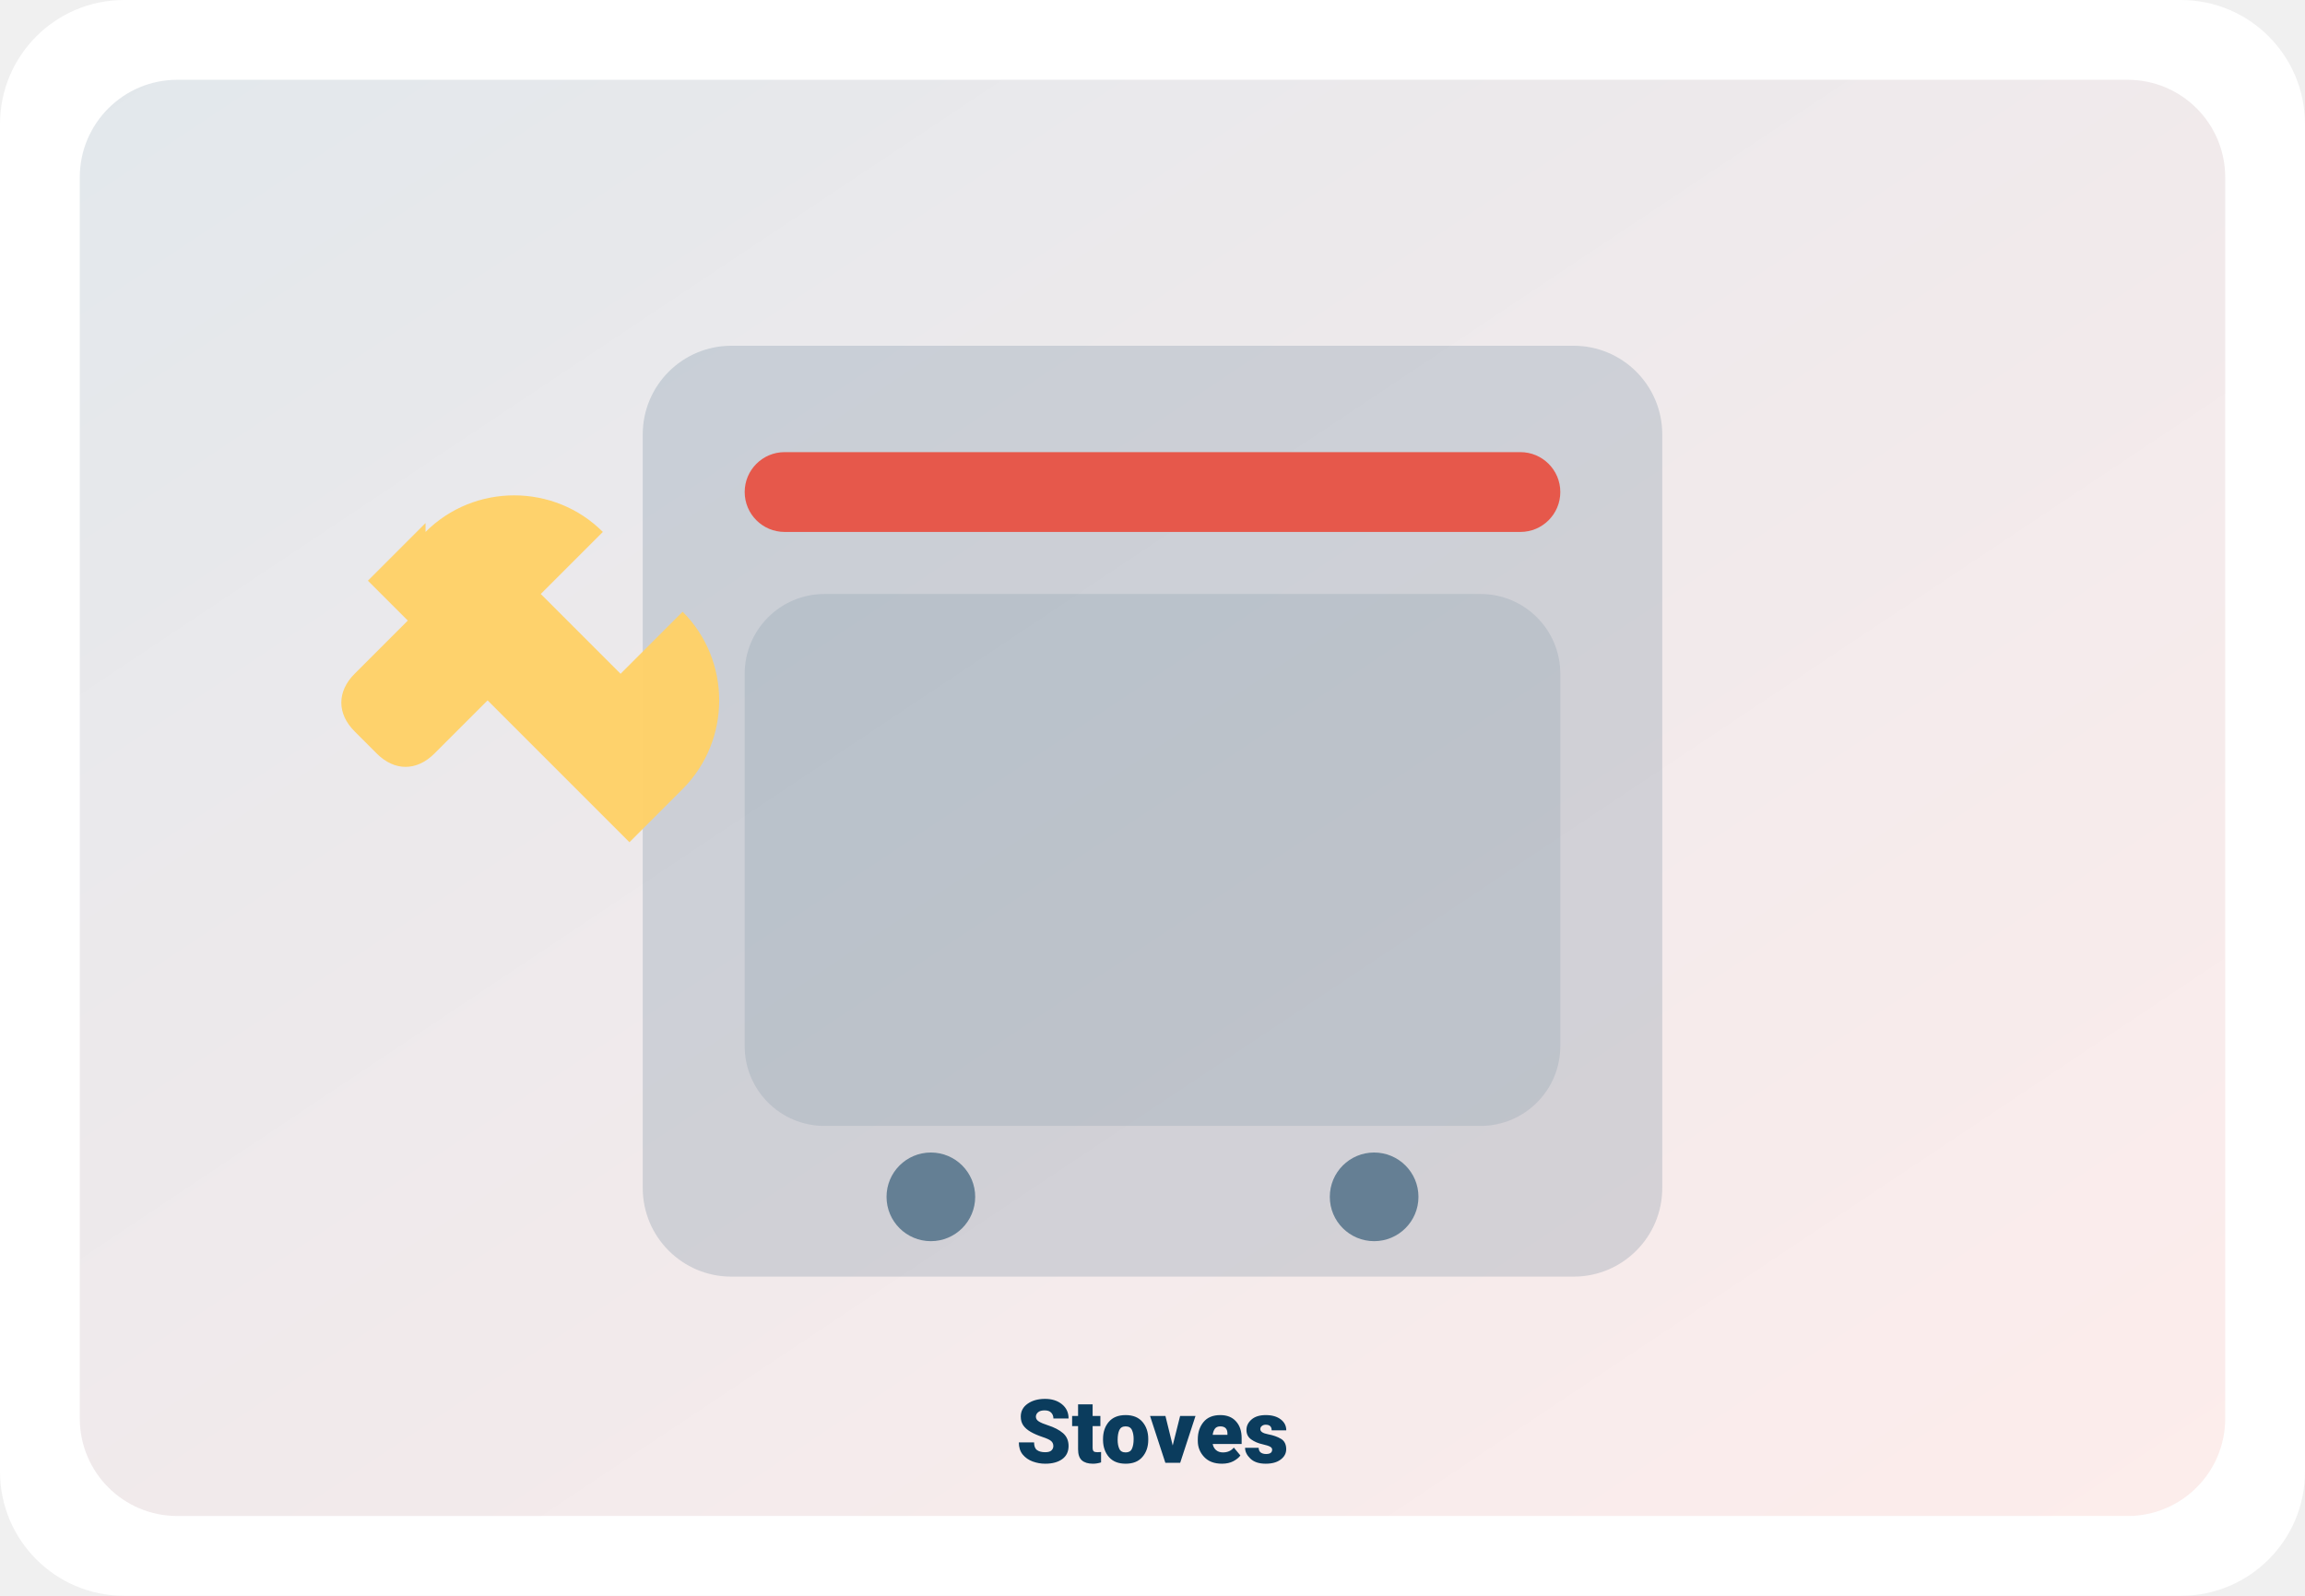
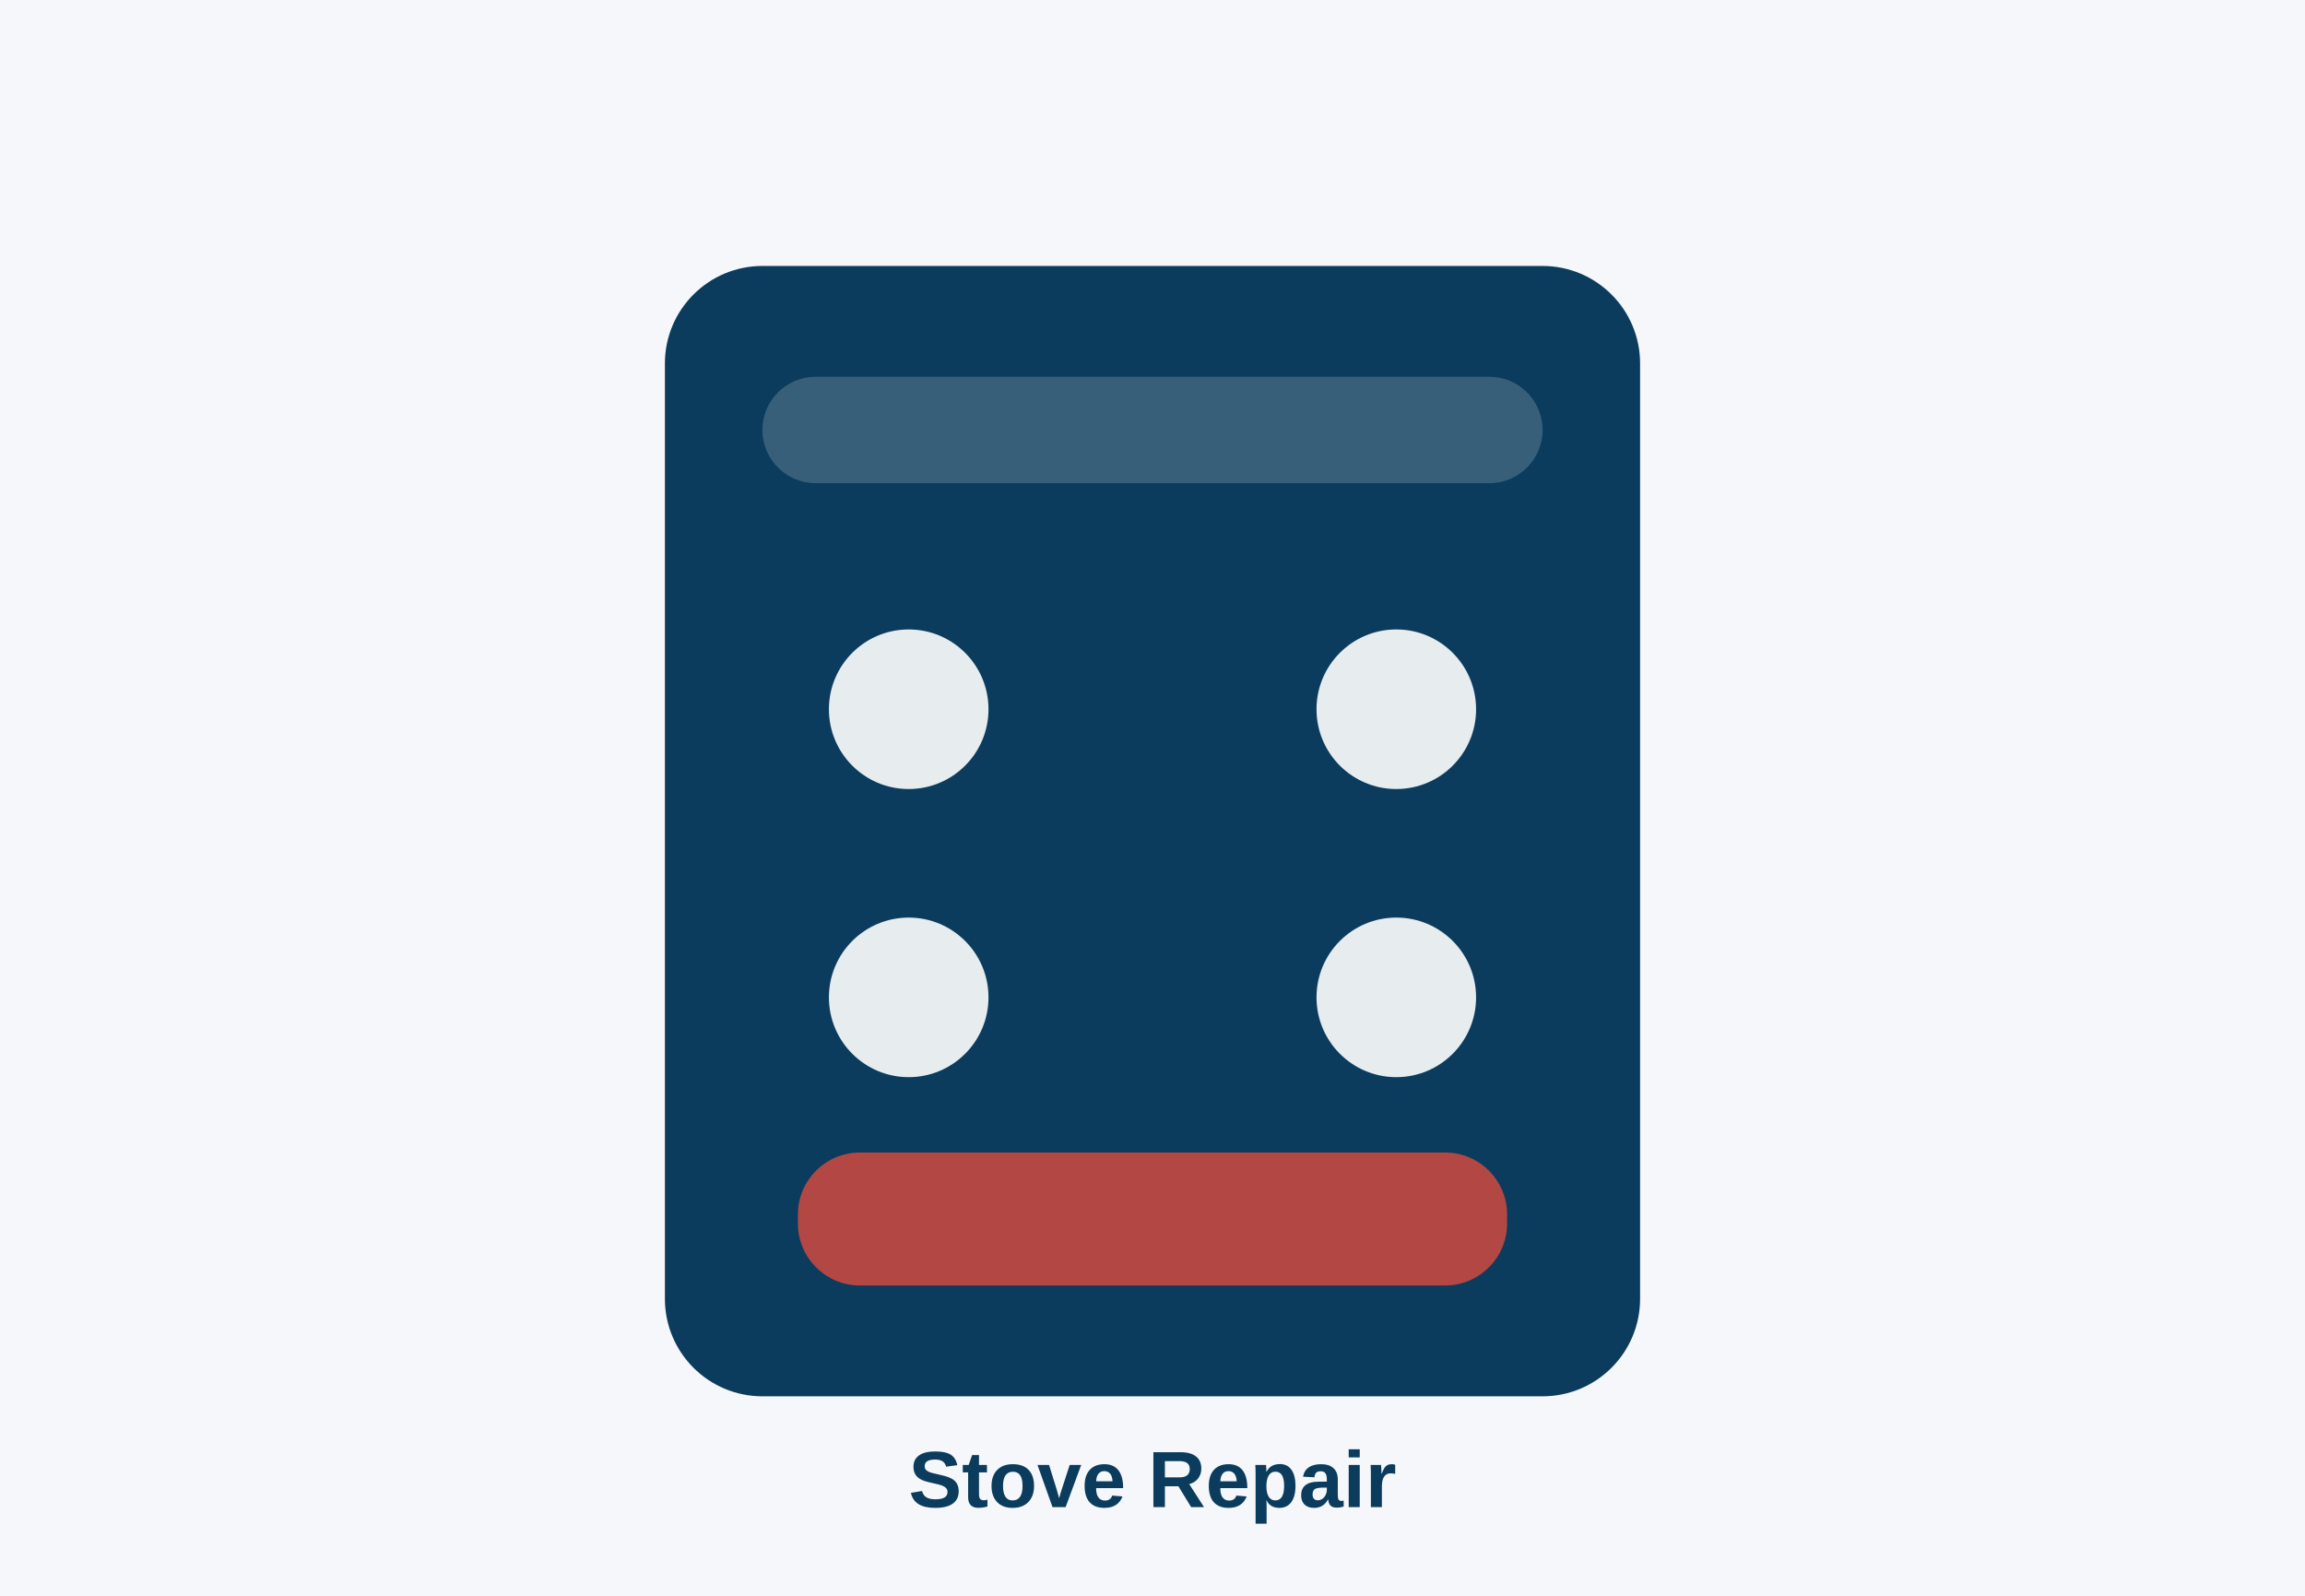
- <svg xmlns="http://www.w3.org/2000/svg" viewBox="0 0 520 360" role="img" aria-label="Stoves repair">
-   <defs>
-     <linearGradient id="bg" x1="0" x2="1" y1="0" y2="1">
-       <stop offset="0" stop-color="#0b3c5d" stop-opacity="0.12" />
-       <stop offset="1" stop-color="#e94b3c" stop-opacity="0.10" />
-     </linearGradient>
-   </defs>
-   <rect width="520" height="360" rx="28" fill="#ffffff" />
-   <rect x="18" y="18" width="484" height="324" rx="22" fill="url(#bg)" />
-   <rect x="145" y="78" width="230" height="210" rx="20" fill="#0b3c5d" opacity="0.15" />
-   <rect x="168" y="102" width="184" height="18" rx="9" fill="#e94b3c" opacity="0.9" />
-   <rect x="168" y="134" width="184" height="120" rx="18" fill="#0b3c5d" opacity="0.10" />
-   <circle cx="210" cy="270" r="10" fill="#0b3c5d" opacity="0.55" />
-   <circle cx="310" cy="270" r="10" fill="#0b3c5d" opacity="0.55" />
-   <path d="M96 120c11-11 29-11 40 0l-14 14 18 18 14-14c11 11 11 29 0 40l-12 12-32-32-12 12c-4 4-9 4-13 0l-5-5c-4-4-4-9 0-13l12-12-9-9 13-13z" fill="#ffd166" opacity="0.95" />
-   <text x="260" y="330" text-anchor="middle" font-family="system-ui,Segoe UI,Roboto,Arial" font-size="20" fill="#0b3c5d" font-weight="800">Stoves</text>
+ <svg xmlns="http://www.w3.org/2000/svg" width="520" height="360" viewBox="0 0 520 360">
+   <rect width="520" height="360" fill="#f5f7fa" />
+   <rect x="150" y="60" width="220" height="255" rx="22" fill="#0b3c5d" />
+   <rect x="172" y="85" width="176" height="24" rx="12" fill="#ffffff" opacity=".18" />
+   <g fill="#ffffff" opacity=".9">
+     <circle cx="205" cy="160" r="18" />
+     <circle cx="315" cy="160" r="18" />
+     <circle cx="205" cy="225" r="18" />
+     <circle cx="315" cy="225" r="18" />
+   </g>
+   <rect x="180" y="260" width="160" height="30" rx="14" fill="#e94b3c" opacity=".75" />
+   <text x="260" y="340" text-anchor="middle" font-family="Arial" font-size="18" font-weight="700" fill="#0b3c5d">Stove Repair</text>
</svg>
